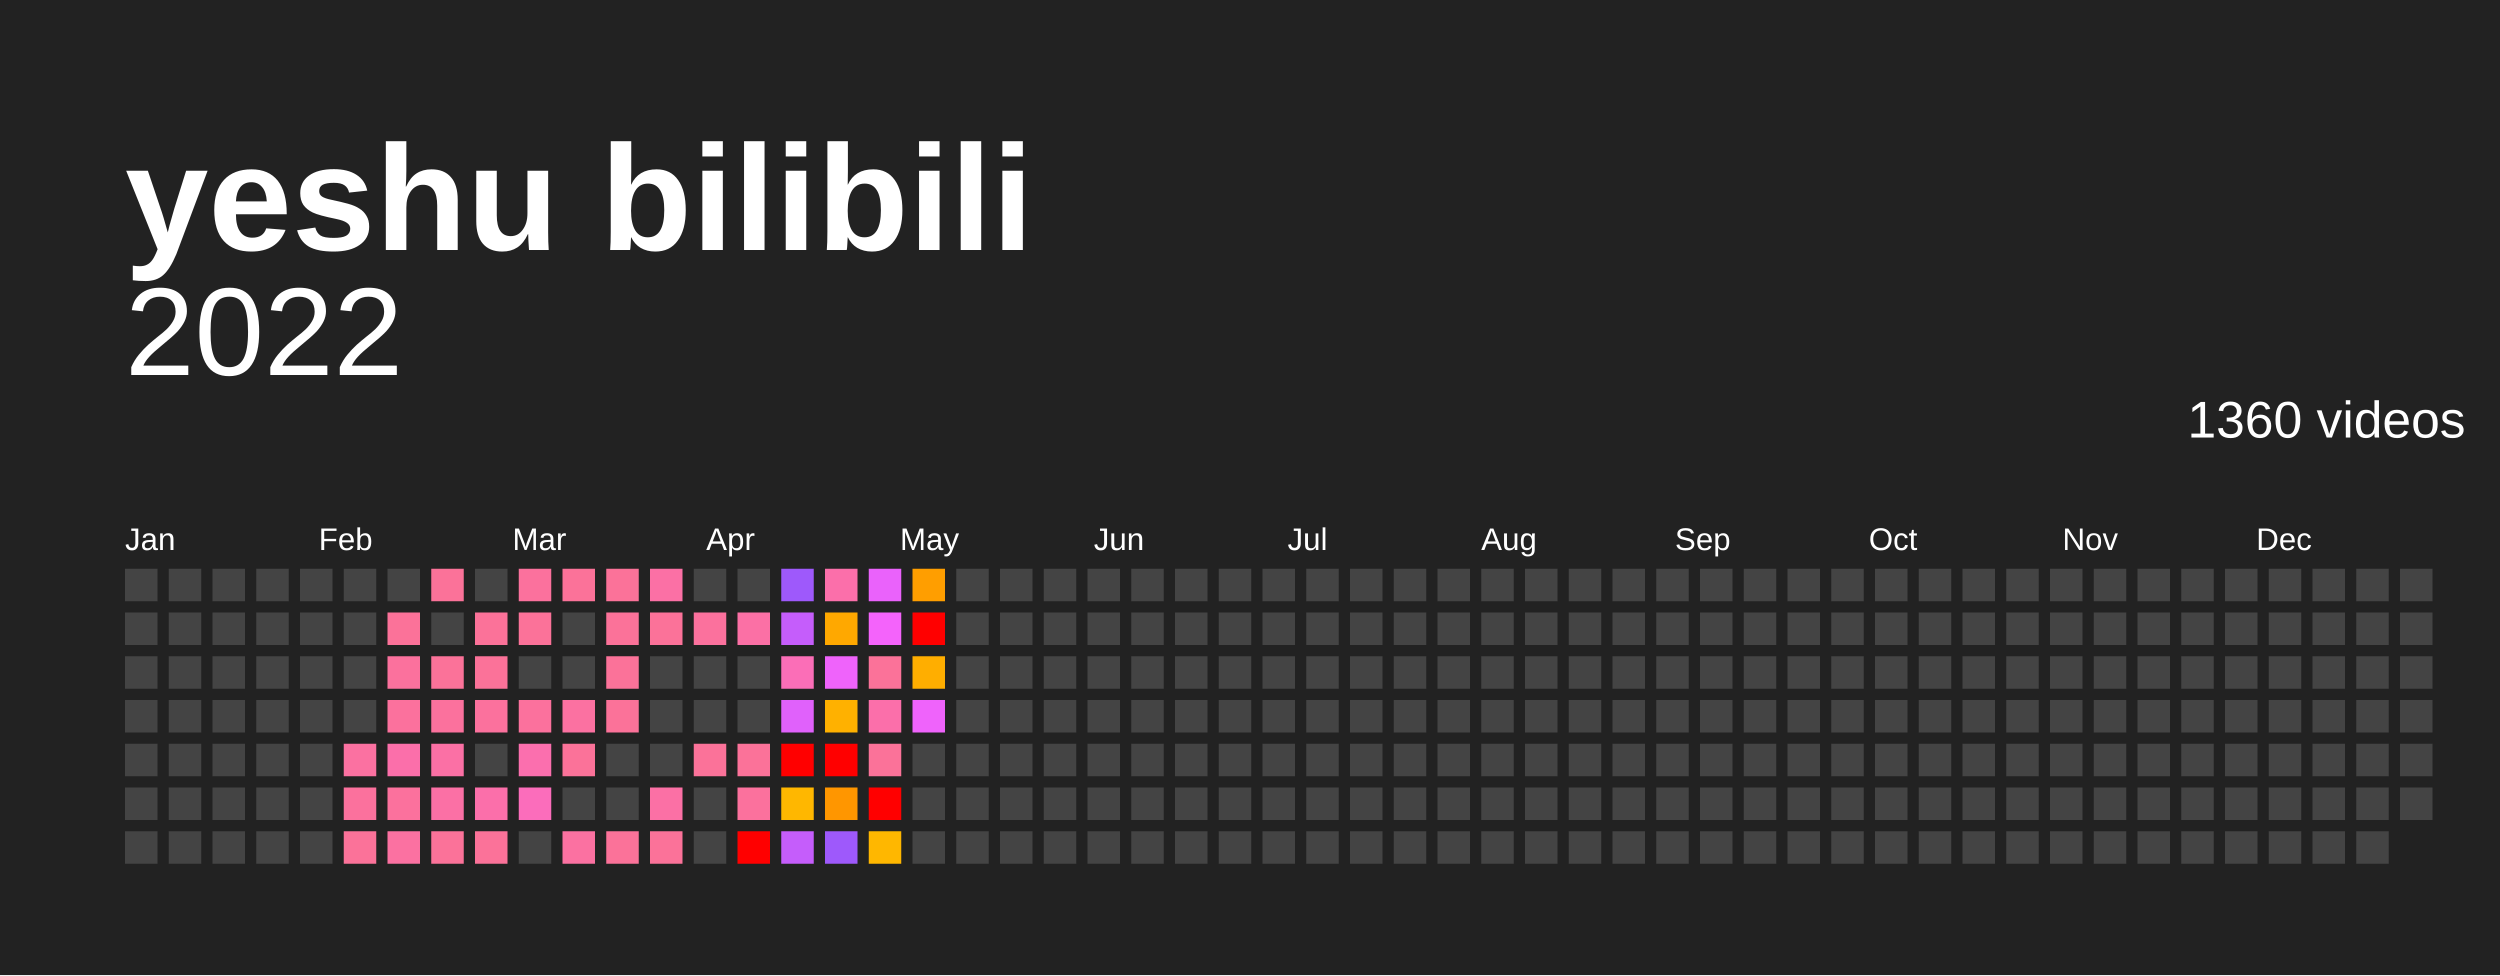
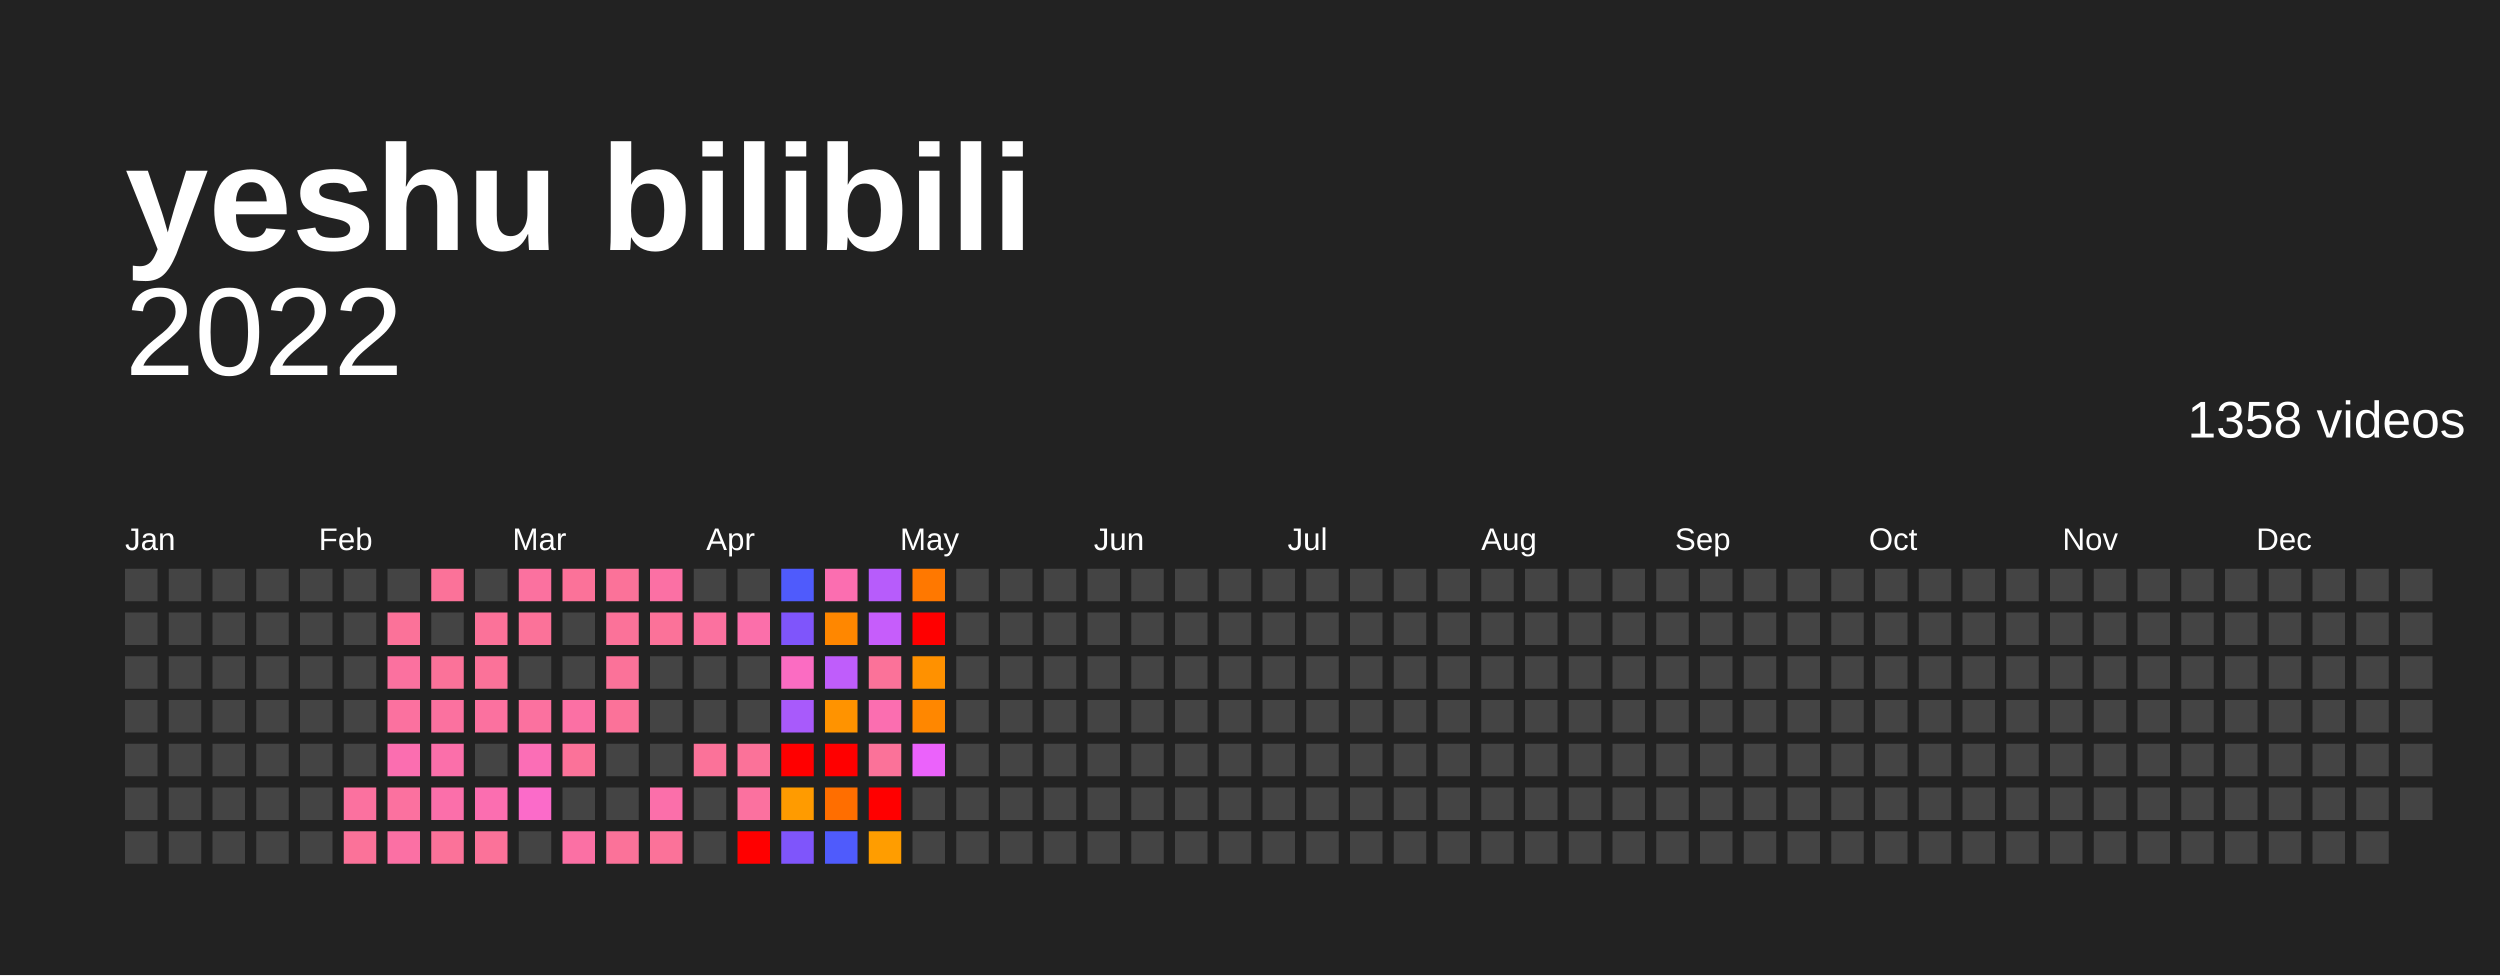
<svg xmlns="http://www.w3.org/2000/svg" baseProfile="full" height="78mm" version="1.1" viewBox="0,0,200,78" width="200mm">
  <defs />
  <rect fill="#222222" height="78" width="200" x="0" y="0" />
  <text fill="#FFFFFF" style="font-size:12px; font-family:Arial; font-weight:bold;" x="10" y="20">yeshu bilibili</text>
  <text alignment-baseline="hanging" fill="#FFFFFF" style="font-size:10.0px; font-family:Arial;" x="10" y="30">2022</text>
-   <text alignment-baseline="hanging" fill="#FFFFFF" style="font-size:4.125px; font-family:Arial;" x="175" y="35">1360 videos</text>
+   <text alignment-baseline="hanging" fill="#FFFFFF" style="font-size:4.125px; font-family:Arial;" x="175" y="35">1358 videos</text>
  <text fill="#FFFFFF" style="font-size:2.5px; font-family:Arial" x="10.0" y="44">Jan</text>
  <text fill="#FFFFFF" style="font-size:2.5px; font-family:Arial" x="25.5" y="44">Feb</text>
  <text fill="#FFFFFF" style="font-size:2.5px; font-family:Arial" x="41.0" y="44">Mar</text>
  <text fill="#FFFFFF" style="font-size:2.5px; font-family:Arial" x="56.5" y="44">Apr</text>
  <text fill="#FFFFFF" style="font-size:2.5px; font-family:Arial" x="72.0" y="44">May</text>
  <text fill="#FFFFFF" style="font-size:2.5px; font-family:Arial" x="87.5" y="44">Jun</text>
  <text fill="#FFFFFF" style="font-size:2.5px; font-family:Arial" x="103.0" y="44">Jul</text>
  <text fill="#FFFFFF" style="font-size:2.5px; font-family:Arial" x="118.5" y="44">Aug</text>
  <text fill="#FFFFFF" style="font-size:2.5px; font-family:Arial" x="134.0" y="44">Sep</text>
  <text fill="#FFFFFF" style="font-size:2.5px; font-family:Arial" x="149.5" y="44">Oct</text>
  <text fill="#FFFFFF" style="font-size:2.5px; font-family:Arial" x="165.0" y="44">Nov</text>
  <text fill="#FFFFFF" style="font-size:2.5px; font-family:Arial" x="180.5" y="44">Dec</text>
  <rect fill="#444444" height="2.6" width="2.6" x="10.0" y="45.5" />
  <rect fill="#444444" height="2.6" width="2.6" x="10.0" y="49.0" />
  <rect fill="#444444" height="2.6" width="2.6" x="10.0" y="52.5" />
  <rect fill="#444444" height="2.6" width="2.6" x="10.0" y="56.0" />
  <rect fill="#444444" height="2.6" width="2.6" x="10.0" y="59.5" />
  <rect fill="#444444" height="2.6" width="2.6" x="10.0" y="63.0" />
  <rect fill="#444444" height="2.6" width="2.6" x="10.0" y="66.5" />
  <rect fill="#444444" height="2.6" width="2.6" x="13.5" y="45.5" />
  <rect fill="#444444" height="2.6" width="2.6" x="13.5" y="49.0" />
  <rect fill="#444444" height="2.6" width="2.6" x="13.5" y="52.5" />
  <rect fill="#444444" height="2.6" width="2.6" x="13.5" y="56.0" />
  <rect fill="#444444" height="2.6" width="2.6" x="13.5" y="59.5" />
  <rect fill="#444444" height="2.6" width="2.6" x="13.5" y="63.0" />
  <rect fill="#444444" height="2.6" width="2.6" x="13.5" y="66.5" />
  <rect fill="#444444" height="2.6" width="2.6" x="17.0" y="45.5" />
  <rect fill="#444444" height="2.6" width="2.6" x="17.0" y="49.0" />
  <rect fill="#444444" height="2.6" width="2.6" x="17.0" y="52.5" />
  <rect fill="#444444" height="2.6" width="2.6" x="17.0" y="56.0" />
  <rect fill="#444444" height="2.6" width="2.6" x="17.0" y="59.5" />
  <rect fill="#444444" height="2.6" width="2.6" x="17.0" y="63.0" />
  <rect fill="#444444" height="2.6" width="2.6" x="17.0" y="66.5" />
  <rect fill="#444444" height="2.6" width="2.6" x="20.5" y="45.5" />
  <rect fill="#444444" height="2.6" width="2.6" x="20.5" y="49.0" />
  <rect fill="#444444" height="2.6" width="2.6" x="20.5" y="52.5" />
  <rect fill="#444444" height="2.6" width="2.6" x="20.5" y="56.0" />
  <rect fill="#444444" height="2.6" width="2.6" x="20.5" y="59.5" />
  <rect fill="#444444" height="2.6" width="2.6" x="20.5" y="63.0" />
  <rect fill="#444444" height="2.6" width="2.6" x="20.5" y="66.5" />
  <rect fill="#444444" height="2.6" width="2.6" x="24.0" y="45.5" />
  <rect fill="#444444" height="2.6" width="2.6" x="24.0" y="49.0" />
  <rect fill="#444444" height="2.6" width="2.6" x="24.0" y="52.5" />
  <rect fill="#444444" height="2.6" width="2.6" x="24.0" y="56.0" />
  <rect fill="#444444" height="2.6" width="2.6" x="24.0" y="59.5" />
  <rect fill="#444444" height="2.6" width="2.6" x="24.0" y="63.0" />
  <rect fill="#444444" height="2.6" width="2.6" x="24.0" y="66.5" />
  <rect fill="#444444" height="2.6" width="2.6" x="27.5" y="45.5" />
  <rect fill="#444444" height="2.6" width="2.6" x="27.5" y="49.0" />
  <rect fill="#444444" height="2.6" width="2.6" x="27.5" y="52.5" />
  <rect fill="#444444" height="2.6" width="2.6" x="27.5" y="56.0" />
-   <rect fill="#fb71a1" height="2.6" width="2.6" x="27.5" y="59.5" />
-   <rect fill="#fb719d" height="2.6" width="2.6" x="27.5" y="63.0" />
+   <rect fill="#444444" height="2.6" width="2.6" x="27.5" y="59.5" />
+   <rect fill="#fb719f" height="2.6" width="2.6" x="27.5" y="63.0" />
  <rect fill="#fb7299" height="2.6" width="2.6" x="27.5" y="66.5" />
  <rect fill="#444444" height="2.6" width="2.6" x="31.0" y="45.5" />
  <rect fill="#fb7299" height="2.6" width="2.6" x="31.0" y="49.0" />
-   <rect fill="#fb719d" height="2.6" width="2.6" x="31.0" y="52.5" />
-   <rect fill="#fb719d" height="2.6" width="2.6" x="31.0" y="56.0" />
-   <rect fill="#fb6faa" height="2.6" width="2.6" x="31.0" y="59.5" />
-   <rect fill="#fb719d" height="2.6" width="2.6" x="31.0" y="63.0" />
-   <rect fill="#fb71a1" height="2.6" width="2.6" x="31.0" y="66.5" />
+   <rect fill="#fb719f" height="2.6" width="2.6" x="31.0" y="52.5" />
+   <rect fill="#fb719f" height="2.6" width="2.6" x="31.0" y="56.0" />
+   <rect fill="#fb6eb0" height="2.6" width="2.6" x="31.0" y="59.5" />
+   <rect fill="#fb719f" height="2.6" width="2.6" x="31.0" y="63.0" />
+   <rect fill="#fb70a4" height="2.6" width="2.6" x="31.0" y="66.5" />
  <rect fill="#fb7299" height="2.6" width="2.6" x="34.5" y="45.5" />
  <rect fill="#444444" height="2.6" width="2.6" x="34.5" y="49.0" />
  <rect fill="#fb7299" height="2.6" width="2.6" x="34.5" y="52.5" />
-   <rect fill="#fb719d" height="2.6" width="2.6" x="34.5" y="56.0" />
-   <rect fill="#fb70a5" height="2.6" width="2.6" x="34.5" y="59.5" />
-   <rect fill="#fb70a5" height="2.6" width="2.6" x="34.5" y="63.0" />
+   <rect fill="#fb719f" height="2.6" width="2.6" x="34.5" y="56.0" />
+   <rect fill="#fb6faa" height="2.6" width="2.6" x="34.5" y="59.5" />
+   <rect fill="#fb6faa" height="2.6" width="2.6" x="34.5" y="63.0" />
  <rect fill="#fb7299" height="2.6" width="2.6" x="34.5" y="66.5" />
  <rect fill="#444444" height="2.6" width="2.6" x="38.0" y="45.5" />
  <rect fill="#fb7299" height="2.6" width="2.6" x="38.0" y="49.0" />
  <rect fill="#fb7299" height="2.6" width="2.6" x="38.0" y="52.5" />
-   <rect fill="#fb719d" height="2.6" width="2.6" x="38.0" y="56.0" />
+   <rect fill="#fb719f" height="2.6" width="2.6" x="38.0" y="56.0" />
  <rect fill="#444444" height="2.6" width="2.6" x="38.0" y="59.5" />
-   <rect fill="#fb6faa" height="2.6" width="2.6" x="38.0" y="63.0" />
+   <rect fill="#fb6eb0" height="2.6" width="2.6" x="38.0" y="63.0" />
  <rect fill="#fb7299" height="2.6" width="2.6" x="38.0" y="66.5" />
-   <rect fill="#fb719d" height="2.6" width="2.6" x="41.5" y="45.5" />
+   <rect fill="#fb719f" height="2.6" width="2.6" x="41.5" y="45.5" />
  <rect fill="#fb7299" height="2.6" width="2.6" x="41.5" y="49.0" />
  <rect fill="#444444" height="2.6" width="2.6" x="41.5" y="52.5" />
-   <rect fill="#fb719d" height="2.6" width="2.6" x="41.5" y="56.0" />
-   <rect fill="#fb6fae" height="2.6" width="2.6" x="41.5" y="59.5" />
-   <rect fill="#fb6dbb" height="2.6" width="2.6" x="41.5" y="63.0" />
+   <rect fill="#fb719f" height="2.6" width="2.6" x="41.5" y="56.0" />
+   <rect fill="#fb6eb6" height="2.6" width="2.6" x="41.5" y="59.5" />
+   <rect fill="#fb6bc9" height="2.6" width="2.6" x="41.5" y="63.0" />
  <rect fill="#444444" height="2.6" width="2.6" x="41.5" y="66.5" />
  <rect fill="#fb7299" height="2.6" width="2.6" x="45.0" y="45.5" />
  <rect fill="#444444" height="2.6" width="2.6" x="45.0" y="49.0" />
  <rect fill="#444444" height="2.6" width="2.6" x="45.0" y="52.5" />
-   <rect fill="#fb71a1" height="2.6" width="2.6" x="45.0" y="56.0" />
+   <rect fill="#fb70a4" height="2.6" width="2.6" x="45.0" y="56.0" />
  <rect fill="#fb7299" height="2.6" width="2.6" x="45.0" y="59.5" />
  <rect fill="#444444" height="2.6" width="2.6" x="45.0" y="63.0" />
-   <rect fill="#fb71a1" height="2.6" width="2.6" x="45.0" y="66.5" />
+   <rect fill="#fb70a4" height="2.6" width="2.6" x="45.0" y="66.5" />
  <rect fill="#fb7299" height="2.6" width="2.6" x="48.5" y="45.5" />
  <rect fill="#fb7299" height="2.6" width="2.6" x="48.5" y="49.0" />
  <rect fill="#fb7299" height="2.6" width="2.6" x="48.5" y="52.5" />
  <rect fill="#fb7299" height="2.6" width="2.6" x="48.5" y="56.0" />
  <rect fill="#444444" height="2.6" width="2.6" x="48.5" y="59.5" />
  <rect fill="#444444" height="2.6" width="2.6" x="48.5" y="63.0" />
  <rect fill="#fb7299" height="2.6" width="2.6" x="48.5" y="66.5" />
-   <rect fill="#fb70a5" height="2.6" width="2.6" x="52.0" y="45.5" />
+   <rect fill="#fb70a4" height="2.6" width="2.6" x="52.0" y="45.5" />
  <rect fill="#fb7299" height="2.6" width="2.6" x="52.0" y="49.0" />
  <rect fill="#444444" height="2.6" width="2.6" x="52.0" y="52.5" />
  <rect fill="#444444" height="2.6" width="2.6" x="52.0" y="56.0" />
  <rect fill="#444444" height="2.6" width="2.6" x="52.0" y="59.5" />
-   <rect fill="#fb70a5" height="2.6" width="2.6" x="52.0" y="63.0" />
+   <rect fill="#fb6faa" height="2.6" width="2.6" x="52.0" y="63.0" />
  <rect fill="#fb7299" height="2.6" width="2.6" x="52.0" y="66.5" />
  <rect fill="#444444" height="2.6" width="2.6" x="55.5" y="45.5" />
-   <rect fill="#fb719d" height="2.6" width="2.6" x="55.5" y="49.0" />
+   <rect fill="#fb719f" height="2.6" width="2.6" x="55.5" y="49.0" />
  <rect fill="#444444" height="2.6" width="2.6" x="55.5" y="52.5" />
  <rect fill="#444444" height="2.6" width="2.6" x="55.5" y="56.0" />
  <rect fill="#fb7299" height="2.6" width="2.6" x="55.5" y="59.5" />
  <rect fill="#444444" height="2.6" width="2.6" x="55.5" y="63.0" />
  <rect fill="#444444" height="2.6" width="2.6" x="55.5" y="66.5" />
  <rect fill="#444444" height="2.6" width="2.6" x="59.0" y="45.5" />
-   <rect fill="#fb70a5" height="2.6" width="2.6" x="59.0" y="49.0" />
+   <rect fill="#fb6faa" height="2.6" width="2.6" x="59.0" y="49.0" />
  <rect fill="#444444" height="2.6" width="2.6" x="59.0" y="52.5" />
  <rect fill="#444444" height="2.6" width="2.6" x="59.0" y="56.0" />
  <rect fill="#fb7299" height="2.6" width="2.6" x="59.0" y="59.5" />
-   <rect fill="#fb719d" height="2.6" width="2.6" x="59.0" y="63.0" />
+   <rect fill="#fb719f" height="2.6" width="2.6" x="59.0" y="63.0" />
  <rect fill="red" height="2.6" width="2.6" x="59.0" y="66.5" />
-   <rect fill="#9e59fb" height="2.6" width="2.6" x="62.5" y="45.5" />
-   <rect fill="#c55dfb" height="2.6" width="2.6" x="62.5" y="49.0" />
-   <rect fill="#fb6eb7" height="2.6" width="2.6" x="62.5" y="52.5" />
-   <rect fill="#e061fb" height="2.6" width="2.6" x="62.5" y="56.0" />
+   <rect fill="#4f5bfc" height="2.6" width="2.6" x="62.5" y="45.5" />
+   <rect fill="#7f55fb" height="2.6" width="2.6" x="62.5" y="49.0" />
+   <rect fill="#fb6cc2" height="2.6" width="2.6" x="62.5" y="52.5" />
+   <rect fill="#a85afb" height="2.6" width="2.6" x="62.5" y="56.0" />
  <rect fill="red" height="2.6" width="2.6" x="62.5" y="59.5" />
-   <rect fill="#ffb700" height="2.6" width="2.6" x="62.5" y="63.0" />
-   <rect fill="#c55dfb" height="2.6" width="2.6" x="62.5" y="66.5" />
-   <rect fill="#fb6faa" height="2.6" width="2.6" x="66.0" y="45.5" />
-   <rect fill="#ffa800" height="2.6" width="2.6" x="66.0" y="49.0" />
-   <rect fill="#ef63fb" height="2.6" width="2.6" x="66.0" y="52.5" />
-   <rect fill="#ffb100" height="2.6" width="2.6" x="66.0" y="56.0" />
+   <rect fill="#ff9b00" height="2.6" width="2.6" x="62.5" y="63.0" />
+   <rect fill="#7f55fb" height="2.6" width="2.6" x="62.5" y="66.5" />
+   <rect fill="#fb6eb0" height="2.6" width="2.6" x="66.0" y="45.5" />
+   <rect fill="#ff8700" height="2.6" width="2.6" x="66.0" y="49.0" />
+   <rect fill="#bf5dfb" height="2.6" width="2.6" x="66.0" y="52.5" />
+   <rect fill="#ff9300" height="2.6" width="2.6" x="66.0" y="56.0" />
  <rect fill="red" height="2.6" width="2.6" x="66.0" y="59.5" />
-   <rect fill="#ff9600" height="2.6" width="2.6" x="66.0" y="63.0" />
-   <rect fill="#9e59fb" height="2.6" width="2.6" x="66.0" y="66.5" />
-   <rect fill="#ea62fb" height="2.6" width="2.6" x="69.5" y="45.5" />
-   <rect fill="#f463fb" height="2.6" width="2.6" x="69.5" y="49.0" />
+   <rect fill="#ff6e00" height="2.6" width="2.6" x="66.0" y="63.0" />
+   <rect fill="#4f5bfc" height="2.6" width="2.6" x="66.0" y="66.5" />
+   <rect fill="#b75cfb" height="2.6" width="2.6" x="69.5" y="45.5" />
+   <rect fill="#c65dfb" height="2.6" width="2.6" x="69.5" y="49.0" />
  <rect fill="#fb7299" height="2.6" width="2.6" x="69.5" y="52.5" />
-   <rect fill="#fb6faa" height="2.6" width="2.6" x="69.5" y="56.0" />
+   <rect fill="#fb6eb0" height="2.6" width="2.6" x="69.5" y="56.0" />
  <rect fill="#fb7299" height="2.6" width="2.6" x="69.5" y="59.5" />
  <rect fill="red" height="2.6" width="2.6" x="69.5" y="63.0" />
-   <rect fill="#ffb700" height="2.6" width="2.6" x="69.5" y="66.5" />
-   <rect fill="#ff9e00" height="2.6" width="2.6" x="73.0" y="45.5" />
+   <rect fill="#ff9d00" height="2.6" width="2.6" x="69.5" y="66.5" />
+   <rect fill="#ff7800" height="2.6" width="2.6" x="73.0" y="45.5" />
  <rect fill="red" height="2.6" width="2.6" x="73.0" y="49.0" />
-   <rect fill="#ffae00" height="2.6" width="2.6" x="73.0" y="52.5" />
-   <rect fill="#ef63fb" height="2.6" width="2.6" x="73.0" y="56.0" />
-   <rect fill="#444444" height="2.6" width="2.6" x="73.0" y="59.5" />
+   <rect fill="#ff9100" height="2.6" width="2.6" x="73.0" y="52.5" />
+   <rect fill="#ff8700" height="2.6" width="2.6" x="73.0" y="56.0" />
+   <rect fill="#eb62fb" height="2.6" width="2.6" x="73.0" y="59.5" />
  <rect fill="#444444" height="2.6" width="2.6" x="73.0" y="63.0" />
  <rect fill="#444444" height="2.6" width="2.6" x="73.0" y="66.5" />
  <rect fill="#444444" height="2.6" width="2.6" x="76.5" y="45.5" />
  <rect fill="#444444" height="2.6" width="2.6" x="76.5" y="49.0" />
  <rect fill="#444444" height="2.6" width="2.6" x="76.5" y="52.5" />
  <rect fill="#444444" height="2.6" width="2.6" x="76.5" y="56.0" />
  <rect fill="#444444" height="2.6" width="2.6" x="76.5" y="59.5" />
  <rect fill="#444444" height="2.6" width="2.6" x="76.5" y="63.0" />
  <rect fill="#444444" height="2.6" width="2.6" x="76.5" y="66.5" />
  <rect fill="#444444" height="2.6" width="2.6" x="80.0" y="45.5" />
  <rect fill="#444444" height="2.6" width="2.6" x="80.0" y="49.0" />
  <rect fill="#444444" height="2.6" width="2.6" x="80.0" y="52.5" />
  <rect fill="#444444" height="2.6" width="2.6" x="80.0" y="56.0" />
  <rect fill="#444444" height="2.6" width="2.6" x="80.0" y="59.5" />
  <rect fill="#444444" height="2.6" width="2.6" x="80.0" y="63.0" />
  <rect fill="#444444" height="2.6" width="2.6" x="80.0" y="66.5" />
  <rect fill="#444444" height="2.6" width="2.6" x="83.5" y="45.5" />
  <rect fill="#444444" height="2.6" width="2.6" x="83.5" y="49.0" />
  <rect fill="#444444" height="2.6" width="2.6" x="83.5" y="52.5" />
  <rect fill="#444444" height="2.6" width="2.6" x="83.5" y="56.0" />
  <rect fill="#444444" height="2.6" width="2.6" x="83.5" y="59.5" />
  <rect fill="#444444" height="2.6" width="2.6" x="83.5" y="63.0" />
  <rect fill="#444444" height="2.6" width="2.6" x="83.5" y="66.5" />
  <rect fill="#444444" height="2.6" width="2.6" x="87.0" y="45.5" />
  <rect fill="#444444" height="2.6" width="2.6" x="87.0" y="49.0" />
  <rect fill="#444444" height="2.6" width="2.6" x="87.0" y="52.5" />
  <rect fill="#444444" height="2.6" width="2.6" x="87.0" y="56.0" />
  <rect fill="#444444" height="2.6" width="2.6" x="87.0" y="59.5" />
  <rect fill="#444444" height="2.6" width="2.6" x="87.0" y="63.0" />
  <rect fill="#444444" height="2.6" width="2.6" x="87.0" y="66.5" />
  <rect fill="#444444" height="2.6" width="2.6" x="90.5" y="45.5" />
  <rect fill="#444444" height="2.6" width="2.6" x="90.5" y="49.0" />
  <rect fill="#444444" height="2.6" width="2.6" x="90.5" y="52.5" />
  <rect fill="#444444" height="2.6" width="2.6" x="90.5" y="56.0" />
  <rect fill="#444444" height="2.6" width="2.6" x="90.5" y="59.5" />
  <rect fill="#444444" height="2.6" width="2.6" x="90.5" y="63.0" />
  <rect fill="#444444" height="2.6" width="2.6" x="90.5" y="66.5" />
  <rect fill="#444444" height="2.6" width="2.6" x="94.0" y="45.5" />
  <rect fill="#444444" height="2.6" width="2.6" x="94.0" y="49.0" />
  <rect fill="#444444" height="2.6" width="2.6" x="94.0" y="52.5" />
  <rect fill="#444444" height="2.6" width="2.6" x="94.0" y="56.0" />
  <rect fill="#444444" height="2.6" width="2.6" x="94.0" y="59.5" />
  <rect fill="#444444" height="2.6" width="2.6" x="94.0" y="63.0" />
  <rect fill="#444444" height="2.6" width="2.6" x="94.0" y="66.5" />
  <rect fill="#444444" height="2.6" width="2.6" x="97.5" y="45.5" />
  <rect fill="#444444" height="2.6" width="2.6" x="97.5" y="49.0" />
  <rect fill="#444444" height="2.6" width="2.6" x="97.5" y="52.5" />
  <rect fill="#444444" height="2.6" width="2.6" x="97.5" y="56.0" />
  <rect fill="#444444" height="2.6" width="2.6" x="97.5" y="59.5" />
  <rect fill="#444444" height="2.6" width="2.6" x="97.5" y="63.0" />
  <rect fill="#444444" height="2.6" width="2.6" x="97.5" y="66.5" />
  <rect fill="#444444" height="2.6" width="2.6" x="101.0" y="45.5" />
  <rect fill="#444444" height="2.6" width="2.6" x="101.0" y="49.0" />
  <rect fill="#444444" height="2.6" width="2.6" x="101.0" y="52.5" />
  <rect fill="#444444" height="2.6" width="2.6" x="101.0" y="56.0" />
  <rect fill="#444444" height="2.6" width="2.6" x="101.0" y="59.5" />
  <rect fill="#444444" height="2.6" width="2.6" x="101.0" y="63.0" />
  <rect fill="#444444" height="2.6" width="2.6" x="101.0" y="66.5" />
  <rect fill="#444444" height="2.6" width="2.6" x="104.5" y="45.5" />
  <rect fill="#444444" height="2.6" width="2.6" x="104.5" y="49.0" />
  <rect fill="#444444" height="2.6" width="2.6" x="104.5" y="52.5" />
  <rect fill="#444444" height="2.6" width="2.6" x="104.5" y="56.0" />
  <rect fill="#444444" height="2.6" width="2.6" x="104.5" y="59.5" />
  <rect fill="#444444" height="2.6" width="2.6" x="104.5" y="63.0" />
  <rect fill="#444444" height="2.6" width="2.6" x="104.5" y="66.5" />
  <rect fill="#444444" height="2.6" width="2.6" x="108.0" y="45.5" />
  <rect fill="#444444" height="2.6" width="2.6" x="108.0" y="49.0" />
  <rect fill="#444444" height="2.6" width="2.6" x="108.0" y="52.5" />
  <rect fill="#444444" height="2.6" width="2.6" x="108.0" y="56.0" />
  <rect fill="#444444" height="2.6" width="2.6" x="108.0" y="59.5" />
  <rect fill="#444444" height="2.6" width="2.6" x="108.0" y="63.0" />
  <rect fill="#444444" height="2.6" width="2.6" x="108.0" y="66.5" />
  <rect fill="#444444" height="2.6" width="2.6" x="111.5" y="45.5" />
  <rect fill="#444444" height="2.6" width="2.6" x="111.5" y="49.0" />
  <rect fill="#444444" height="2.6" width="2.6" x="111.5" y="52.5" />
  <rect fill="#444444" height="2.6" width="2.6" x="111.5" y="56.0" />
  <rect fill="#444444" height="2.6" width="2.6" x="111.5" y="59.5" />
  <rect fill="#444444" height="2.6" width="2.6" x="111.5" y="63.0" />
  <rect fill="#444444" height="2.6" width="2.6" x="111.5" y="66.5" />
  <rect fill="#444444" height="2.6" width="2.6" x="115.0" y="45.5" />
  <rect fill="#444444" height="2.6" width="2.6" x="115.0" y="49.0" />
  <rect fill="#444444" height="2.6" width="2.6" x="115.0" y="52.5" />
  <rect fill="#444444" height="2.6" width="2.6" x="115.0" y="56.0" />
  <rect fill="#444444" height="2.6" width="2.6" x="115.0" y="59.5" />
  <rect fill="#444444" height="2.6" width="2.6" x="115.0" y="63.0" />
  <rect fill="#444444" height="2.6" width="2.6" x="115.0" y="66.5" />
  <rect fill="#444444" height="2.6" width="2.6" x="118.5" y="45.5" />
  <rect fill="#444444" height="2.6" width="2.6" x="118.5" y="49.0" />
  <rect fill="#444444" height="2.6" width="2.6" x="118.5" y="52.5" />
  <rect fill="#444444" height="2.6" width="2.6" x="118.5" y="56.0" />
  <rect fill="#444444" height="2.6" width="2.6" x="118.5" y="59.5" />
  <rect fill="#444444" height="2.6" width="2.6" x="118.5" y="63.0" />
  <rect fill="#444444" height="2.6" width="2.6" x="118.5" y="66.5" />
  <rect fill="#444444" height="2.6" width="2.6" x="122.0" y="45.5" />
  <rect fill="#444444" height="2.6" width="2.6" x="122.0" y="49.0" />
  <rect fill="#444444" height="2.6" width="2.6" x="122.0" y="52.5" />
  <rect fill="#444444" height="2.6" width="2.6" x="122.0" y="56.0" />
  <rect fill="#444444" height="2.6" width="2.6" x="122.0" y="59.5" />
  <rect fill="#444444" height="2.6" width="2.6" x="122.0" y="63.0" />
  <rect fill="#444444" height="2.6" width="2.6" x="122.0" y="66.5" />
  <rect fill="#444444" height="2.6" width="2.6" x="125.5" y="45.5" />
  <rect fill="#444444" height="2.6" width="2.6" x="125.5" y="49.0" />
  <rect fill="#444444" height="2.6" width="2.6" x="125.5" y="52.5" />
  <rect fill="#444444" height="2.6" width="2.6" x="125.5" y="56.0" />
  <rect fill="#444444" height="2.6" width="2.6" x="125.5" y="59.5" />
  <rect fill="#444444" height="2.6" width="2.6" x="125.5" y="63.0" />
  <rect fill="#444444" height="2.6" width="2.6" x="125.5" y="66.5" />
  <rect fill="#444444" height="2.6" width="2.6" x="129.0" y="45.5" />
  <rect fill="#444444" height="2.6" width="2.6" x="129.0" y="49.0" />
  <rect fill="#444444" height="2.6" width="2.6" x="129.0" y="52.5" />
  <rect fill="#444444" height="2.6" width="2.6" x="129.0" y="56.0" />
  <rect fill="#444444" height="2.6" width="2.6" x="129.0" y="59.5" />
  <rect fill="#444444" height="2.6" width="2.6" x="129.0" y="63.0" />
  <rect fill="#444444" height="2.6" width="2.6" x="129.0" y="66.5" />
  <rect fill="#444444" height="2.6" width="2.6" x="132.5" y="45.5" />
  <rect fill="#444444" height="2.6" width="2.6" x="132.5" y="49.0" />
  <rect fill="#444444" height="2.6" width="2.6" x="132.5" y="52.5" />
  <rect fill="#444444" height="2.6" width="2.6" x="132.5" y="56.0" />
  <rect fill="#444444" height="2.6" width="2.6" x="132.5" y="59.5" />
  <rect fill="#444444" height="2.6" width="2.6" x="132.5" y="63.0" />
  <rect fill="#444444" height="2.6" width="2.6" x="132.5" y="66.5" />
  <rect fill="#444444" height="2.6" width="2.6" x="136.0" y="45.5" />
  <rect fill="#444444" height="2.6" width="2.6" x="136.0" y="49.0" />
  <rect fill="#444444" height="2.6" width="2.6" x="136.0" y="52.5" />
  <rect fill="#444444" height="2.6" width="2.6" x="136.0" y="56.0" />
  <rect fill="#444444" height="2.6" width="2.6" x="136.0" y="59.5" />
  <rect fill="#444444" height="2.6" width="2.6" x="136.0" y="63.0" />
  <rect fill="#444444" height="2.6" width="2.6" x="136.0" y="66.5" />
  <rect fill="#444444" height="2.6" width="2.6" x="139.5" y="45.5" />
  <rect fill="#444444" height="2.6" width="2.6" x="139.5" y="49.0" />
  <rect fill="#444444" height="2.6" width="2.6" x="139.5" y="52.5" />
  <rect fill="#444444" height="2.6" width="2.6" x="139.5" y="56.0" />
  <rect fill="#444444" height="2.6" width="2.6" x="139.5" y="59.5" />
  <rect fill="#444444" height="2.6" width="2.6" x="139.5" y="63.0" />
  <rect fill="#444444" height="2.6" width="2.6" x="139.5" y="66.5" />
  <rect fill="#444444" height="2.6" width="2.6" x="143.0" y="45.5" />
  <rect fill="#444444" height="2.6" width="2.6" x="143.0" y="49.0" />
  <rect fill="#444444" height="2.6" width="2.6" x="143.0" y="52.5" />
  <rect fill="#444444" height="2.6" width="2.6" x="143.0" y="56.0" />
  <rect fill="#444444" height="2.6" width="2.6" x="143.0" y="59.5" />
  <rect fill="#444444" height="2.6" width="2.6" x="143.0" y="63.0" />
  <rect fill="#444444" height="2.6" width="2.6" x="143.0" y="66.5" />
  <rect fill="#444444" height="2.6" width="2.6" x="146.5" y="45.5" />
  <rect fill="#444444" height="2.6" width="2.6" x="146.5" y="49.0" />
  <rect fill="#444444" height="2.6" width="2.6" x="146.5" y="52.5" />
  <rect fill="#444444" height="2.6" width="2.6" x="146.5" y="56.0" />
  <rect fill="#444444" height="2.6" width="2.6" x="146.5" y="59.5" />
  <rect fill="#444444" height="2.6" width="2.6" x="146.5" y="63.0" />
  <rect fill="#444444" height="2.6" width="2.6" x="146.5" y="66.5" />
  <rect fill="#444444" height="2.6" width="2.6" x="150.0" y="45.5" />
  <rect fill="#444444" height="2.6" width="2.6" x="150.0" y="49.0" />
  <rect fill="#444444" height="2.6" width="2.6" x="150.0" y="52.5" />
  <rect fill="#444444" height="2.6" width="2.6" x="150.0" y="56.0" />
  <rect fill="#444444" height="2.6" width="2.6" x="150.0" y="59.5" />
  <rect fill="#444444" height="2.6" width="2.6" x="150.0" y="63.0" />
  <rect fill="#444444" height="2.6" width="2.6" x="150.0" y="66.5" />
  <rect fill="#444444" height="2.6" width="2.6" x="153.5" y="45.5" />
  <rect fill="#444444" height="2.6" width="2.6" x="153.5" y="49.0" />
  <rect fill="#444444" height="2.6" width="2.6" x="153.5" y="52.5" />
  <rect fill="#444444" height="2.6" width="2.6" x="153.5" y="56.0" />
  <rect fill="#444444" height="2.6" width="2.6" x="153.5" y="59.5" />
  <rect fill="#444444" height="2.6" width="2.6" x="153.5" y="63.0" />
  <rect fill="#444444" height="2.6" width="2.6" x="153.5" y="66.5" />
  <rect fill="#444444" height="2.6" width="2.6" x="157.0" y="45.5" />
  <rect fill="#444444" height="2.6" width="2.6" x="157.0" y="49.0" />
  <rect fill="#444444" height="2.6" width="2.6" x="157.0" y="52.5" />
  <rect fill="#444444" height="2.6" width="2.6" x="157.0" y="56.0" />
  <rect fill="#444444" height="2.6" width="2.6" x="157.0" y="59.5" />
  <rect fill="#444444" height="2.6" width="2.6" x="157.0" y="63.0" />
  <rect fill="#444444" height="2.6" width="2.6" x="157.0" y="66.5" />
  <rect fill="#444444" height="2.6" width="2.6" x="160.5" y="45.5" />
  <rect fill="#444444" height="2.6" width="2.6" x="160.5" y="49.0" />
  <rect fill="#444444" height="2.6" width="2.6" x="160.5" y="52.5" />
  <rect fill="#444444" height="2.6" width="2.6" x="160.5" y="56.0" />
  <rect fill="#444444" height="2.6" width="2.6" x="160.5" y="59.5" />
  <rect fill="#444444" height="2.6" width="2.6" x="160.5" y="63.0" />
  <rect fill="#444444" height="2.6" width="2.6" x="160.5" y="66.5" />
  <rect fill="#444444" height="2.6" width="2.6" x="164.0" y="45.5" />
  <rect fill="#444444" height="2.6" width="2.6" x="164.0" y="49.0" />
  <rect fill="#444444" height="2.6" width="2.6" x="164.0" y="52.5" />
  <rect fill="#444444" height="2.6" width="2.6" x="164.0" y="56.0" />
  <rect fill="#444444" height="2.6" width="2.6" x="164.0" y="59.5" />
  <rect fill="#444444" height="2.6" width="2.6" x="164.0" y="63.0" />
  <rect fill="#444444" height="2.6" width="2.6" x="164.0" y="66.5" />
  <rect fill="#444444" height="2.6" width="2.6" x="167.5" y="45.5" />
  <rect fill="#444444" height="2.6" width="2.6" x="167.5" y="49.0" />
  <rect fill="#444444" height="2.6" width="2.6" x="167.5" y="52.5" />
  <rect fill="#444444" height="2.6" width="2.6" x="167.5" y="56.0" />
  <rect fill="#444444" height="2.6" width="2.6" x="167.5" y="59.5" />
  <rect fill="#444444" height="2.6" width="2.6" x="167.5" y="63.0" />
  <rect fill="#444444" height="2.6" width="2.6" x="167.5" y="66.5" />
  <rect fill="#444444" height="2.6" width="2.6" x="171.0" y="45.5" />
  <rect fill="#444444" height="2.6" width="2.6" x="171.0" y="49.0" />
  <rect fill="#444444" height="2.6" width="2.6" x="171.0" y="52.5" />
  <rect fill="#444444" height="2.6" width="2.6" x="171.0" y="56.0" />
  <rect fill="#444444" height="2.6" width="2.6" x="171.0" y="59.5" />
  <rect fill="#444444" height="2.6" width="2.6" x="171.0" y="63.0" />
  <rect fill="#444444" height="2.6" width="2.6" x="171.0" y="66.5" />
  <rect fill="#444444" height="2.6" width="2.6" x="174.5" y="45.5" />
  <rect fill="#444444" height="2.6" width="2.6" x="174.5" y="49.0" />
  <rect fill="#444444" height="2.6" width="2.6" x="174.5" y="52.5" />
  <rect fill="#444444" height="2.6" width="2.6" x="174.5" y="56.0" />
  <rect fill="#444444" height="2.6" width="2.6" x="174.5" y="59.5" />
  <rect fill="#444444" height="2.6" width="2.6" x="174.5" y="63.0" />
  <rect fill="#444444" height="2.6" width="2.6" x="174.5" y="66.5" />
  <rect fill="#444444" height="2.6" width="2.6" x="178.0" y="45.5" />
  <rect fill="#444444" height="2.6" width="2.6" x="178.0" y="49.0" />
  <rect fill="#444444" height="2.6" width="2.6" x="178.0" y="52.5" />
  <rect fill="#444444" height="2.6" width="2.6" x="178.0" y="56.0" />
  <rect fill="#444444" height="2.6" width="2.6" x="178.0" y="59.5" />
  <rect fill="#444444" height="2.6" width="2.6" x="178.0" y="63.0" />
  <rect fill="#444444" height="2.6" width="2.6" x="178.0" y="66.5" />
  <rect fill="#444444" height="2.6" width="2.6" x="181.5" y="45.5" />
  <rect fill="#444444" height="2.6" width="2.6" x="181.5" y="49.0" />
  <rect fill="#444444" height="2.6" width="2.6" x="181.5" y="52.5" />
  <rect fill="#444444" height="2.6" width="2.6" x="181.5" y="56.0" />
  <rect fill="#444444" height="2.6" width="2.6" x="181.5" y="59.5" />
  <rect fill="#444444" height="2.6" width="2.6" x="181.5" y="63.0" />
  <rect fill="#444444" height="2.6" width="2.6" x="181.5" y="66.5" />
  <rect fill="#444444" height="2.6" width="2.6" x="185.0" y="45.5" />
  <rect fill="#444444" height="2.6" width="2.6" x="185.0" y="49.0" />
  <rect fill="#444444" height="2.6" width="2.6" x="185.0" y="52.5" />
  <rect fill="#444444" height="2.6" width="2.6" x="185.0" y="56.0" />
  <rect fill="#444444" height="2.6" width="2.6" x="185.0" y="59.5" />
  <rect fill="#444444" height="2.6" width="2.6" x="185.0" y="63.0" />
  <rect fill="#444444" height="2.6" width="2.6" x="185.0" y="66.5" />
  <rect fill="#444444" height="2.6" width="2.6" x="188.5" y="45.5" />
  <rect fill="#444444" height="2.6" width="2.6" x="188.5" y="49.0" />
  <rect fill="#444444" height="2.6" width="2.6" x="188.5" y="52.5" />
  <rect fill="#444444" height="2.6" width="2.6" x="188.5" y="56.0" />
  <rect fill="#444444" height="2.6" width="2.6" x="188.5" y="59.5" />
  <rect fill="#444444" height="2.6" width="2.6" x="188.5" y="63.0" />
  <rect fill="#444444" height="2.6" width="2.6" x="188.5" y="66.5" />
  <rect fill="#444444" height="2.6" width="2.6" x="192.0" y="45.5" />
  <rect fill="#444444" height="2.6" width="2.6" x="192.0" y="49.0" />
  <rect fill="#444444" height="2.6" width="2.6" x="192.0" y="52.5" />
  <rect fill="#444444" height="2.6" width="2.6" x="192.0" y="56.0" />
  <rect fill="#444444" height="2.6" width="2.6" x="192.0" y="59.5" />
  <rect fill="#444444" height="2.6" width="2.6" x="192.0" y="63.0" />
</svg>
